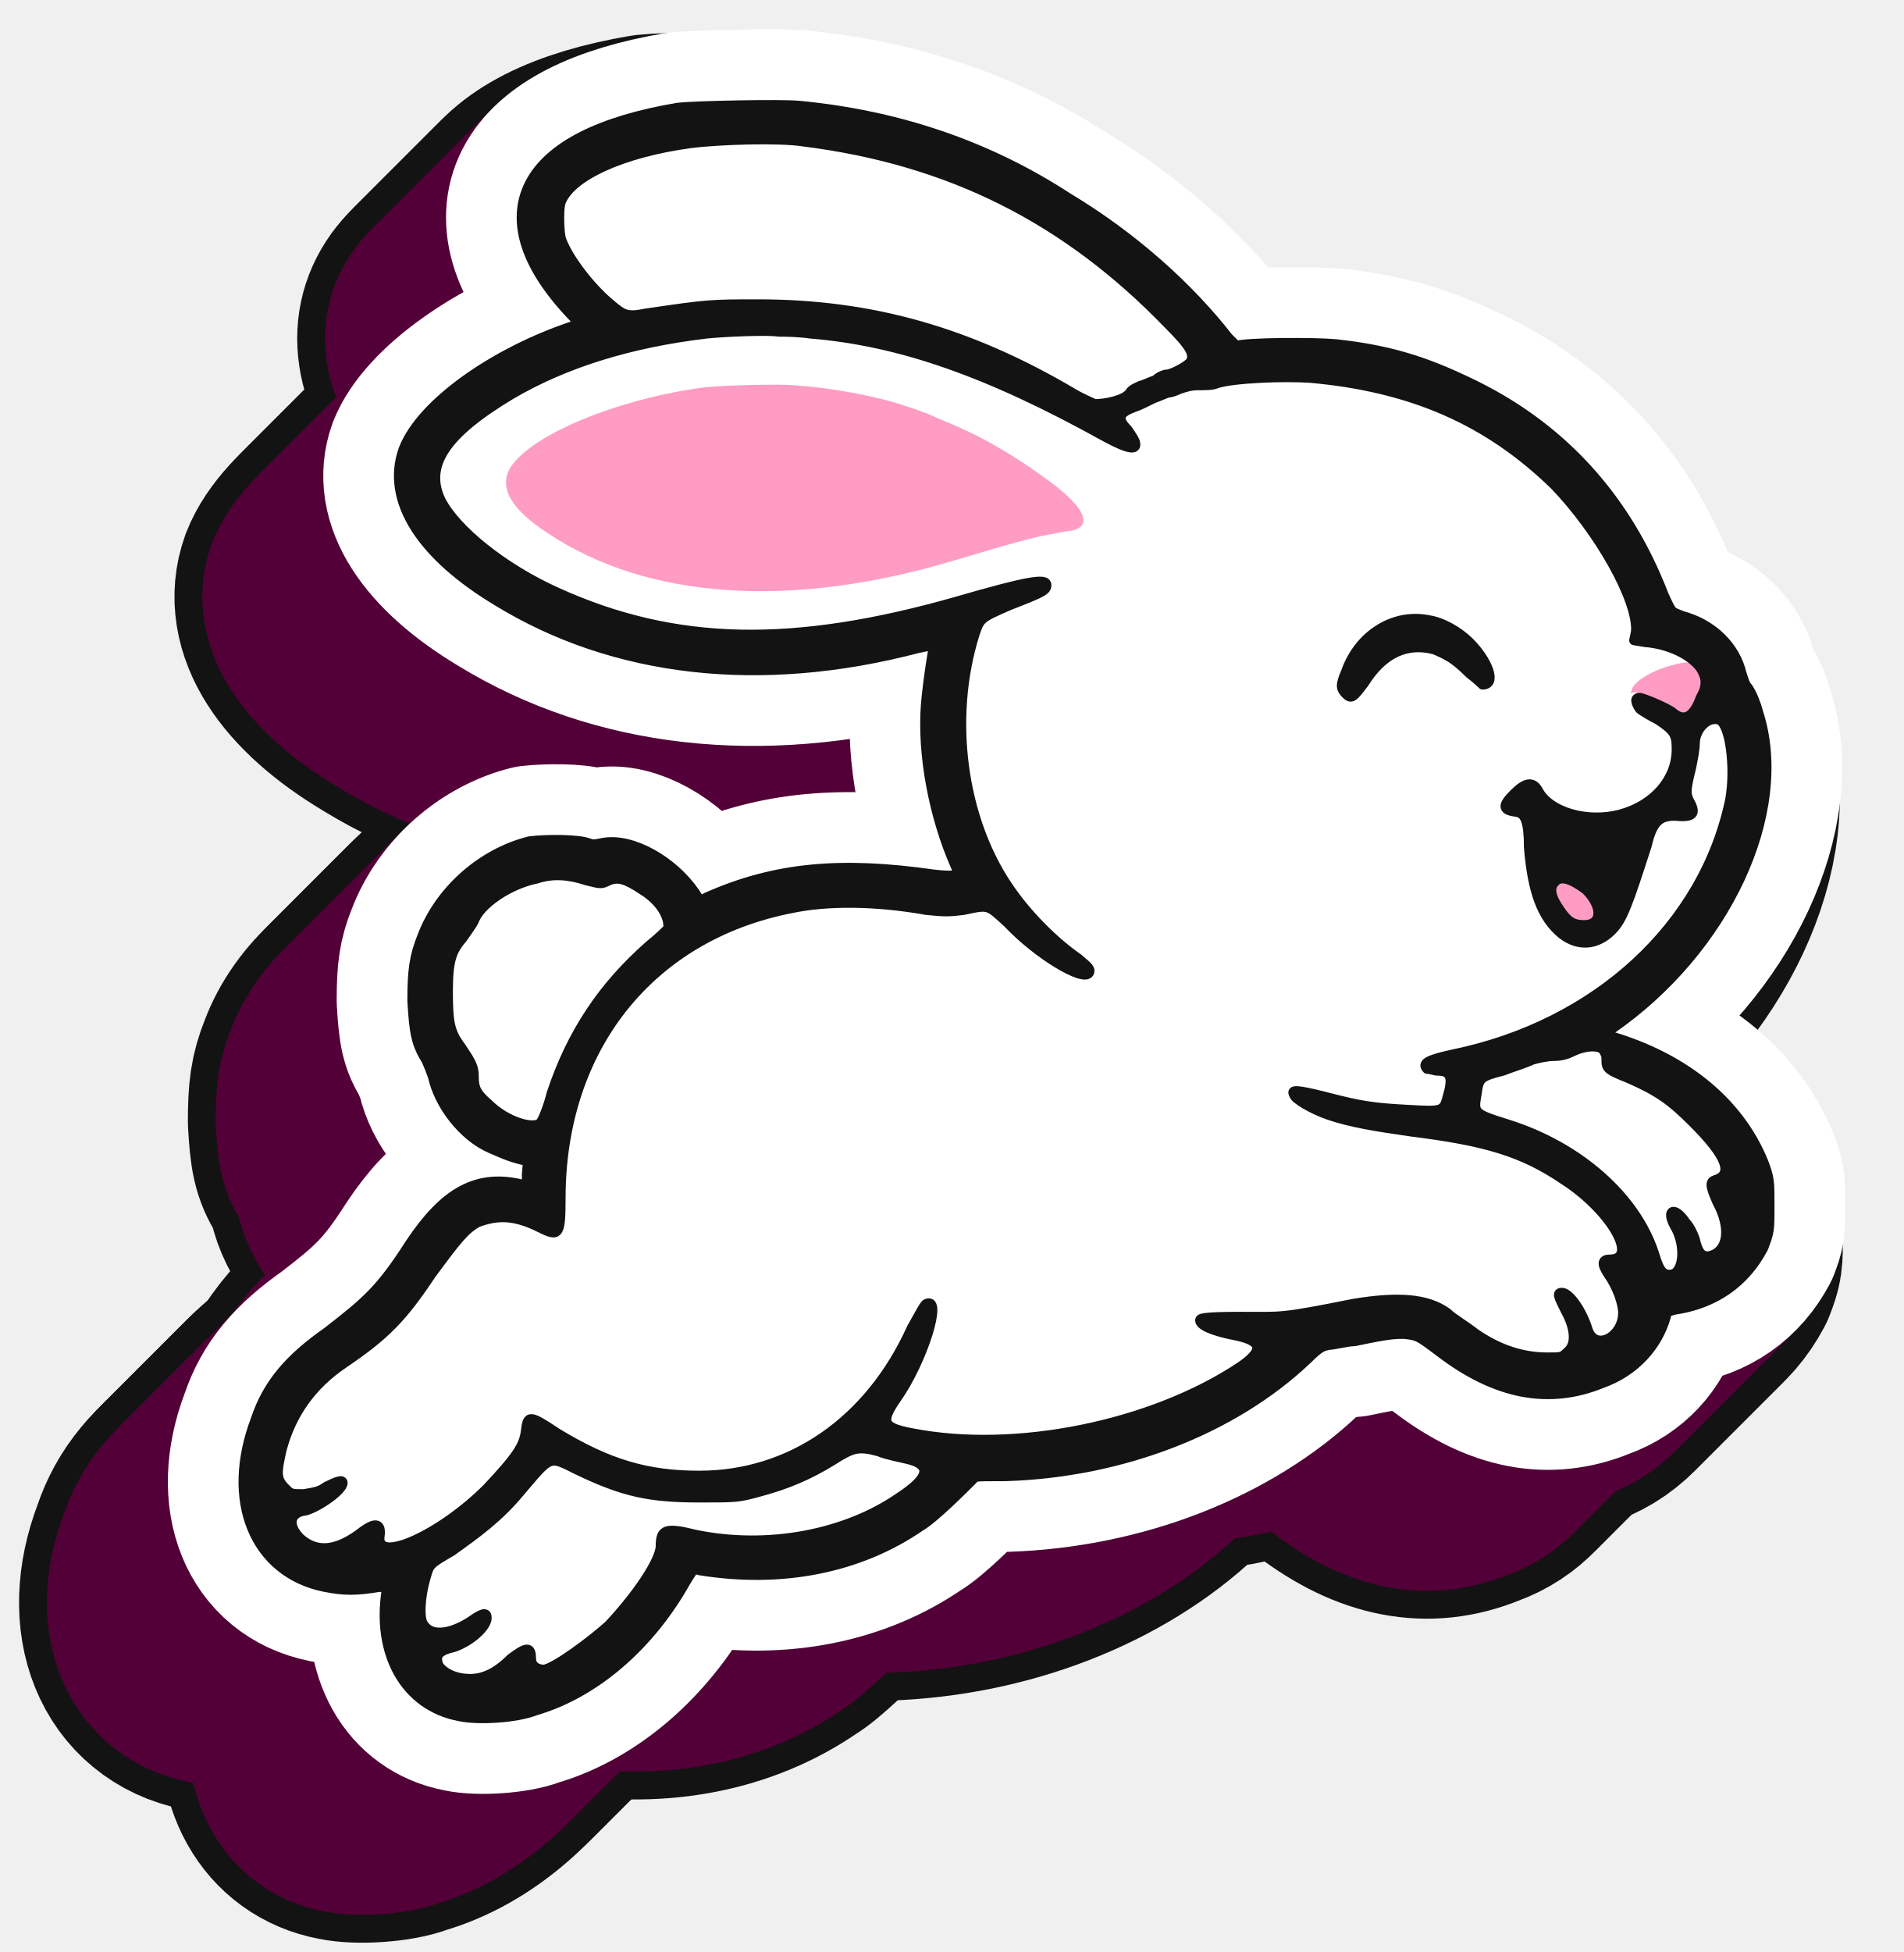
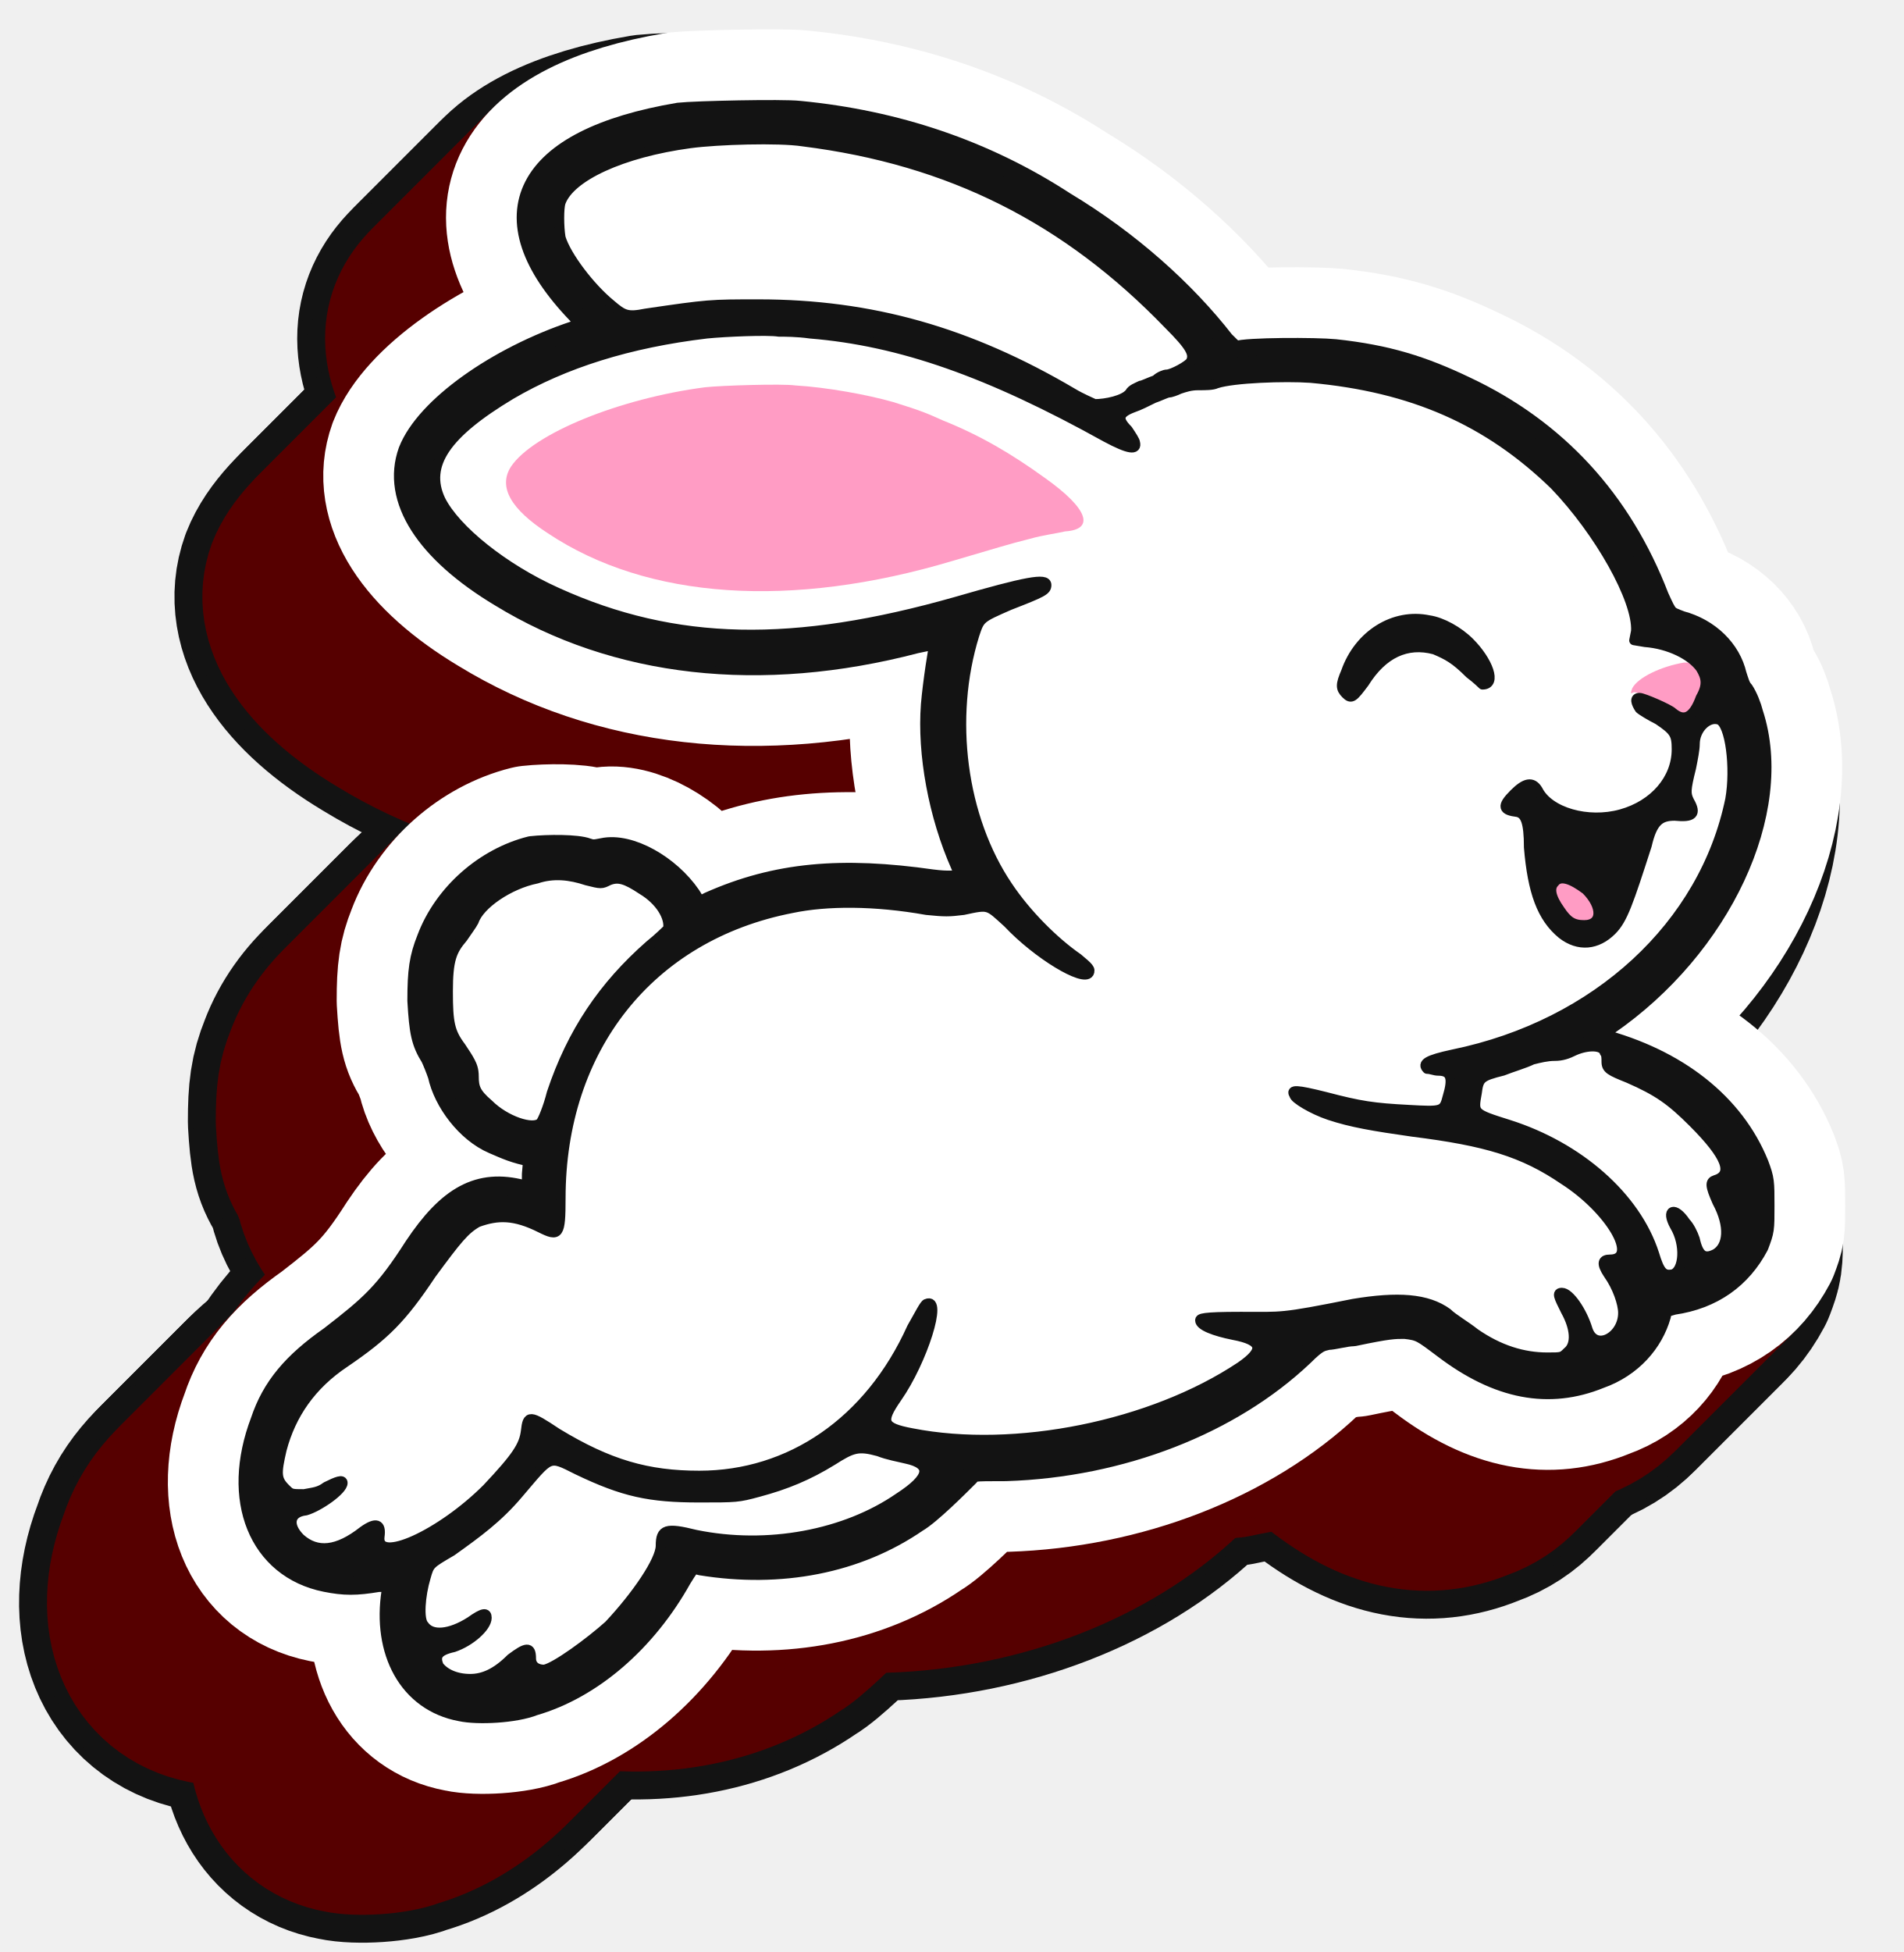
<svg xmlns="http://www.w3.org/2000/svg" width="119" height="122" viewBox="-63 -57 119 122">
  <defs>
    <path id="cut" d="m739 180c-52 5-100 21-143 49c-35 21-65 48-86 75c-5 5-6 6-8 6c-5-2-43-2-53-1c-28 3-47 9-70 20c-49 23-84 61-104 113c-5 11-5 11-13 14c-15 4-26 15-29 28c-1 3-2 7-4 9c-2 3-4 8-5 12c-17 52 17 125 78 167c6 3 10 7 10 7c0 1-3 2-6 3c-42 11-72 35-85 67c-3 8-3 9-3 22c0 13 0 13 3 21c9 17 24 28 45 31c7 2 7 2 8 7c4 14 15 27 32 33c27 11 54 6 83-16c12-9 13-10 22-11c6 0 9 0 28 4c4 0 11 2 14 2c4 1 6 1 14 9c39 37 98 60 160 62c19 0 19 0 21 3c6 6 21 21 28 25c32 22 73 30 116 23c3-1 6-1 6-1c0 0 3 4 6 9c19 34 48 59 79 68c10 4 30 5 39 3c27-5 41-31 36-63c-1-4-1-7-1-8c1 0 5 1 10 1c12 2 18 2 28 0c35-7 50-43 34-85c-6-18-17-31-37-45c-22-17-30-24-46-49c-18-27-34-36-57-30c-3 1-6 1-6 1c-1 0-1-5-1-11c-1-11-1-11 1-11c10-2 14-4 21-7c14-6 26-22 29-36c1-3 3-8 4-10c5-8 6-13 7-30c0-16-1-23-5-33c-9-24-31-43-55-49c-9-1-25-1-30 1c-3 1-4 1-9 0c-14-3-35 9-46 25c-5 8-4 8-12 4c-36-16-71-19-120-12c-8 1-14 1-18-1c-3-1-3-1 1-9c12-27 18-60 16-86c-1-12-4-31-5-35c-2-3 1-3 15 0c84 22 162 13 224-25c40-24 58-52 49-77c-9-23-47-50-89-64c-10-3-10-3-2-12c50-52 29-92-54-106c-9-1-56-2-65-1z" />
    <path id="sil" d="m739 180c-52 5-100 21-143 49c-35 21-65 48-86 75c-5 5-6 6-8 6c-5-2-43-2-53-1c-28 3-47 9-70 20c-49 23-84 61-104 113c-5 11-5 11-13 14c-15 4-26 15-29 28c-1 3-2 7-4 9c-2 3-4 8-5 12c-17 52 17 125 78 167c6 3 10 7 10 7c0 1-3 2-6 3c-42 11-72 35-85 67c-3 8-3 9-3 22c0 13 0 13 3 21c9 17 24 28 45 31c7 2 7 2 8 7c4 14 15 27 32 33c27 11 54 6 83-16c12-9 13-10 22-11c6 0 9 0 28 4c4 0 11 2 14 2c4 1 6 1 14 9c39 37 98 60 160 62c19 0 19 0 21 3c6 6 21 21 28 25c32 22 73 30 116 23c3-1 6-1 6-1c0 0 3 4 6 9c19 34 48 59 79 68c10 4 30 5 39 3c27-5 41-31 36-63c-1-4-1-7-1-8c1 0 5 1 10 1c12 2 18 2 28 0c35-7 50-43 34-85c-6-18-17-31-37-45c-22-17-30-24-46-49c-18-27-34-36-57-30c-3 1-6 1-6 1c-1 0-1-5-1-11c-1-11-1-11 1-11c10-2 14-4 21-7c14-6 26-22 29-36c1-3 3-8 4-10c5-8 6-13 7-30c0-16-1-23-5-33c-9-24-31-43-55-49c-9-1-25-1-30 1c-3 1-4 1-9 0c-14-3-35 9-46 25c-5 8-4 8-12 4c-36-16-71-19-120-12c-8 1-14 1-18-1c-3-1-3-1 1-9c12-27 18-60 16-86c-1-12-4-31-5-35c-2-3 1-3 15 0c84 22 162 13 224-25c40-24 58-52 49-77c-9-23-47-50-89-64c-10-3-10-3-2-12c50-52 29-92-54-106c-9-1-56-2-65-1z" />
  </defs>
  <g transform="scale(-0.1154734 0.1154734) translate(-626 -612)">
    <use href="#cut" x="65.45" y="65.45" fill="#131313" stroke="#131313" stroke-width="120.84" stroke-linejoin="round" />
    <use href="#cut" x="62.73" y="62.73" fill="#131313" stroke="#131313" stroke-width="120.84" stroke-linejoin="round" />
    <use href="#cut" x="60.00" y="60.00" fill="#131313" stroke="#131313" stroke-width="120.84" stroke-linejoin="round" />
    <use href="#cut" x="57.27" y="57.27" fill="#131313" stroke="#131313" stroke-width="120.84" stroke-linejoin="round" />
    <use href="#cut" x="54.54" y="54.54" fill="#131313" stroke="#131313" stroke-width="120.84" stroke-linejoin="round" />
    <use href="#cut" x="51.82" y="51.82" fill="#131313" stroke="#131313" stroke-width="120.84" stroke-linejoin="round" />
    <use href="#cut" x="49.09" y="49.09" fill="#131313" stroke="#131313" stroke-width="120.84" stroke-linejoin="round" />
    <use href="#cut" x="46.36" y="46.36" fill="#131313" stroke="#131313" stroke-width="120.84" stroke-linejoin="round" />
    <use href="#cut" x="43.64" y="43.64" fill="#131313" stroke="#131313" stroke-width="120.84" stroke-linejoin="round" />
    <use href="#cut" x="40.91" y="40.91" fill="#131313" stroke="#131313" stroke-width="120.84" stroke-linejoin="round" />
    <use href="#cut" x="38.18" y="38.18" fill="#131313" stroke="#131313" stroke-width="120.84" stroke-linejoin="round" />
    <use href="#cut" x="35.45" y="35.45" fill="#131313" stroke="#131313" stroke-width="120.84" stroke-linejoin="round" />
    <use href="#cut" x="32.73" y="32.73" fill="#131313" stroke="#131313" stroke-width="120.84" stroke-linejoin="round" />
    <use href="#cut" x="30.00" y="30.00" fill="#131313" stroke="#131313" stroke-width="120.84" stroke-linejoin="round" />
    <use href="#cut" x="27.27" y="27.27" fill="#131313" stroke="#131313" stroke-width="120.84" stroke-linejoin="round" />
    <use href="#cut" x="24.55" y="24.55" fill="#131313" stroke="#131313" stroke-width="120.84" stroke-linejoin="round" />
    <use href="#cut" x="21.82" y="21.82" fill="#131313" stroke="#131313" stroke-width="120.84" stroke-linejoin="round" />
    <use href="#cut" x="19.09" y="19.09" fill="#131313" stroke="#131313" stroke-width="120.84" stroke-linejoin="round" />
    <use href="#cut" x="16.36" y="16.36" fill="#131313" stroke="#131313" stroke-width="120.84" stroke-linejoin="round" />
-     <use href="#cut" x="65.45" y="65.45" fill="#540038" stroke="#540038" stroke-width="90.63" stroke-linejoin="round" />
-     <use href="#cut" x="62.73" y="62.73" fill="#540038" stroke="#540038" stroke-width="90.63" stroke-linejoin="round" />
-     <use href="#cut" x="60.00" y="60.00" fill="#540038" stroke="#540038" stroke-width="90.63" stroke-linejoin="round" />
-     <use href="#cut" x="57.27" y="57.27" fill="#540038" stroke="#540038" stroke-width="90.63" stroke-linejoin="round" />
-     <use href="#cut" x="54.54" y="54.54" fill="#540038" stroke="#540038" stroke-width="90.63" stroke-linejoin="round" />
-     <use href="#cut" x="51.82" y="51.82" fill="#540038" stroke="#540038" stroke-width="90.63" stroke-linejoin="round" />
-     <use href="#cut" x="49.09" y="49.09" fill="#540038" stroke="#540038" stroke-width="90.63" stroke-linejoin="round" />
-     <use href="#cut" x="46.36" y="46.36" fill="#540038" stroke="#540038" stroke-width="90.63" stroke-linejoin="round" />
-     <use href="#cut" x="43.64" y="43.64" fill="#540038" stroke="#540038" stroke-width="90.63" stroke-linejoin="round" />
-     <use href="#cut" x="40.91" y="40.91" fill="#540038" stroke="#540038" stroke-width="90.63" stroke-linejoin="round" />
-     <use href="#cut" x="38.18" y="38.18" fill="#540038" stroke="#540038" stroke-width="90.63" stroke-linejoin="round" />
-     <use href="#cut" x="35.45" y="35.45" fill="#540038" stroke="#540038" stroke-width="90.63" stroke-linejoin="round" />
-     <use href="#cut" x="32.73" y="32.73" fill="#540038" stroke="#540038" stroke-width="90.63" stroke-linejoin="round" />
-     <use href="#cut" x="30.00" y="30.00" fill="#540038" stroke="#540038" stroke-width="90.63" stroke-linejoin="round" />
-     <use href="#cut" x="27.27" y="27.27" fill="#540038" stroke="#540038" stroke-width="90.63" stroke-linejoin="round" />
-     <use href="#cut" x="24.55" y="24.55" fill="#540038" stroke="#540038" stroke-width="90.63" stroke-linejoin="round" />
-     <use href="#cut" x="21.82" y="21.82" fill="#540038" stroke="#540038" stroke-width="90.63" stroke-linejoin="round" />
-     <use href="#cut" x="19.09" y="19.09" fill="#540038" stroke="#540038" stroke-width="90.63" stroke-linejoin="round" />
-     <use href="#cut" x="16.36" y="16.36" fill="#540038" stroke="#540038" stroke-width="90.63" stroke-linejoin="round" />
-     <use href="#cut" x="13.64" y="13.64" fill="#540038" stroke="#540038" stroke-width="90.63" stroke-linejoin="round" />
-     <use href="#cut" x="10.91" y="10.91" fill="#540038" stroke="#540038" stroke-width="90.63" stroke-linejoin="round" />
-     <use href="#cut" x="8.18" y="8.18" fill="#540038" stroke="#540038" stroke-width="90.63" stroke-linejoin="round" />
-     <use href="#cut" x="5.45" y="5.45" fill="#540038" stroke="#540038" stroke-width="90.63" stroke-linejoin="round" />
-     <use href="#cut" x="2.73" y="2.73" fill="#540038" stroke="#540038" stroke-width="90.63" stroke-linejoin="round" />
+     <use href="#cut" x="65.45" y="65.45" fill="#560000" stroke="#560000" stroke-width="90.63" stroke-linejoin="round" />
+     <use href="#cut" x="62.73" y="62.73" fill="#560000" stroke="#560000" stroke-width="90.63" stroke-linejoin="round" />
+     <use href="#cut" x="60.00" y="60.00" fill="#560000" stroke="#560000" stroke-width="90.63" stroke-linejoin="round" />
+     <use href="#cut" x="57.27" y="57.27" fill="#560000" stroke="#560000" stroke-width="90.63" stroke-linejoin="round" />
+     <use href="#cut" x="54.54" y="54.54" fill="#560000" stroke="#560000" stroke-width="90.63" stroke-linejoin="round" />
+     <use href="#cut" x="51.82" y="51.82" fill="#560000" stroke="#560000" stroke-width="90.63" stroke-linejoin="round" />
+     <use href="#cut" x="49.09" y="49.09" fill="#560000" stroke="#560000" stroke-width="90.63" stroke-linejoin="round" />
+     <use href="#cut" x="46.36" y="46.36" fill="#560000" stroke="#560000" stroke-width="90.63" stroke-linejoin="round" />
+     <use href="#cut" x="43.64" y="43.64" fill="#560000" stroke="#560000" stroke-width="90.63" stroke-linejoin="round" />
+     <use href="#cut" x="40.91" y="40.91" fill="#560000" stroke="#560000" stroke-width="90.63" stroke-linejoin="round" />
+     <use href="#cut" x="38.18" y="38.18" fill="#560000" stroke="#560000" stroke-width="90.63" stroke-linejoin="round" />
+     <use href="#cut" x="35.45" y="35.45" fill="#560000" stroke="#560000" stroke-width="90.63" stroke-linejoin="round" />
+     <use href="#cut" x="32.73" y="32.73" fill="#560000" stroke="#560000" stroke-width="90.63" stroke-linejoin="round" />
+     <use href="#cut" x="30.00" y="30.00" fill="#560000" stroke="#560000" stroke-width="90.63" stroke-linejoin="round" />
+     <use href="#cut" x="27.27" y="27.27" fill="#560000" stroke="#560000" stroke-width="90.63" stroke-linejoin="round" />
+     <use href="#cut" x="24.55" y="24.55" fill="#560000" stroke="#560000" stroke-width="90.63" stroke-linejoin="round" />
+     <use href="#cut" x="21.82" y="21.82" fill="#560000" stroke="#560000" stroke-width="90.63" stroke-linejoin="round" />
+     <use href="#cut" x="19.09" y="19.09" fill="#560000" stroke="#560000" stroke-width="90.63" stroke-linejoin="round" />
+     <use href="#cut" x="16.36" y="16.36" fill="#560000" stroke="#560000" stroke-width="90.63" stroke-linejoin="round" />
+     <use href="#cut" x="13.64" y="13.64" fill="#560000" stroke="#560000" stroke-width="90.63" stroke-linejoin="round" />
+     <use href="#cut" x="10.91" y="10.91" fill="#560000" stroke="#560000" stroke-width="90.63" stroke-linejoin="round" />
+     <use href="#cut" x="8.18" y="8.18" fill="#560000" stroke="#560000" stroke-width="90.63" stroke-linejoin="round" />
+     <use href="#cut" x="5.45" y="5.45" fill="#560000" stroke="#560000" stroke-width="90.63" stroke-linejoin="round" />
+     <use href="#cut" x="2.73" y="2.73" fill="#560000" stroke="#560000" stroke-width="90.63" stroke-linejoin="round" />
    <use href="#cut" fill="#ffffff" stroke="#ffffff" stroke-width="90.63" stroke-linejoin="round" />
    <use href="#sil" fill="#131313" stroke="#131313" stroke-width="14.10" stroke-linejoin="round" />
    <path d="m739 180c-52 5-100 21-143 49c-35 21-65 48-86 75c-5 5-6 6-8 6c-5-2-43-2-53-1c-28 3-47 9-70 20c-49 23-84 61-104 113c-5 11-5 11-13 14c-15 4-26 15-29 28c-1 3-2 7-4 9c-2 3-4 8-5 12c-17 52 17 125 78 167c6 3 10 7 10 7c0 1-3 2-6 3c-42 11-72 35-85 67c-3 8-3 9-3 22c0 13 0 13 3 21c9 17 24 28 45 31c7 2 7 2 8 7c4 14 15 27 32 33c27 11 54 6 83-16c12-9 13-10 22-11c6 0 9 0 28 4c4 0 11 2 14 2c4 1 6 1 14 9c39 37 98 60 160 62c19 0 19 0 21 3c6 6 21 21 28 25c32 22 73 30 116 23c3-1 6-1 6-1c0 0 3 4 6 9c19 34 48 59 79 68c10 4 30 5 39 3c27-5 41-31 36-63c-1-4-1-7-1-8c1 0 5 1 10 1c12 2 18 2 28 0c35-7 50-43 34-85c-6-18-17-31-37-45c-22-17-30-24-46-49c-18-27-34-36-57-30c-3 1-6 1-6 1c-1 0-1-5-1-11c-1-11-1-11 1-11c10-2 14-4 21-7c14-6 26-22 29-36c1-3 3-8 4-10c5-8 6-13 7-30c0-16-1-23-5-33c-9-24-31-43-55-49c-9-1-25-1-30 1c-3 1-4 1-9 0c-14-3-35 9-46 25c-5 8-4 8-12 4c-36-16-71-19-120-12c-8 1-14 1-18-1c-3-1-3-1 1-9c12-27 18-60 16-86c-1-12-4-31-5-35c-2-3 1-3 15 0c84 22 162 13 224-25c40-24 58-52 49-77c-9-23-47-50-89-64c-10-3-10-3-2-12c50-52 29-92-54-106c-9-1-56-2-65-1z" fill="#ffffff" />
    <path d="m741 327c-17 1-39 5-53 9c-16 5-18 6-27 10c-20 8-37 18-55 31c-24 17-27 28-11 29c4 1 12 2 19 4c12 3 18 5 42 12c87 26 165 21 219-15c20-13 27-25 20-36c-12-18-59-37-105-43c-9-1-42-2-49-1zm-489 152c-4 4-4 11 1 21c3 7 4 7 7 7c2 0 3 0 3-1c0-2 6-6 8-7c1 0 5-1 8-3c4-2 7-3 8-3c2 1 2 1 1-2c-3-6-16-12-28-14c-4 0-5 0-8 2zm76 114c-9 3-18 10-21 17c-2 4-2 4 0 7c7 7 20-2 24-17c3-8 3-9-3-7z" fill="#ff9cc4" />
    <path d="m739 180c-46 5-79 15-118 35c-42 21-85 55-111 89c-5 5-6 6-8 5c-6-1-45-1-56 0c-26 4-46 9-67 20c-49 23-85 63-105 113c-4 11-4 11-11 13c-16 5-27 16-30 30c-1 3-2 5-2 6c-2 1-7 12-9 20c-2 7-2 11-2 23c0 51 33 105 85 139c4 3 7 6 7 6c0 1-3 2-7 3c-28 8-44 17-60 33c-36 34-38 77-5 99c8 5 16 8 26 9c7 2 7 2 9 7c4 18 20 31 43 37c22 6 46-1 71-20c12-9 13-10 22-11c6 0 9 0 28 4c4 0 11 1 14 2c4 1 6 1 15 10c38 36 98 59 159 61c19 0 19 0 21 3c32 39 87 57 144 48c3-1 6-1 6-1c1 0 2 2 3 5c8 14 24 35 37 47c26 22 61 34 86 27c26-6 39-31 34-62c-1-4-1-7-1-8c1 0 5 1 10 1c51 9 81-29 64-80c-7-21-18-35-39-50c-22-16-29-24-45-48c-14-20-25-29-39-32c-7-1-8-1-23 2c-3 0-3 0-3-8c0-4 0-9-1-11c0-2 0-3 2-3c1-1 5-1 8-2c19-4 37-21 42-40c1-4 3-10 4-12c7-10 9-35 6-51c-7-28-31-53-59-59c-8-2-24-2-29 0c-4 1-6 1-10 0c-14-3-35 9-46 25c-5 8-4 8-12 4c-36-16-71-19-120-12c-8 1-14 1-18-1c-3-1-3-1 1-10c12-26 18-59 16-85c-1-12-4-31-5-35c-2-3 1-3 15 0c77 20 147 15 206-15c59-30 83-68 61-98c-16-21-49-42-83-53c-10-3-10-3-1-13c49-51 28-91-55-105c-9-1-57-2-65-1zm59 16c37 5 65 18 70 32c1 3 1 13 0 19c-3 10-16 27-27 36c-7 6-9 7-19 5c-34-5-35-5-61-5c-61 0-114 15-170 48c-5 3-10 5-12 6c-6 0-16-2-19-6c-1-2-4-3-6-4c-1 0-5-2-8-3c-2-2-5-3-6-3c-3 0-12-5-13-7c-2-4 0-8 12-20c55-57 118-89 198-99c13-2 46-1 61 1zm-9 103c42 5 77 16 106 33c35 21 47 38 38 57c-8 16-34 37-63 50c-64 29-128 30-216 5c-38-11-49-13-49-9c0 3 2 4 20 11c16 7 16 7 19 16c14 45 7 99-18 136c-10 15-25 30-38 39c-6 5-7 6-6 8c3 5 28-10 44-27c11-10 10-10 24-7c8 1 10 1 20 0c28-5 54-5 73-1c77 15 125 76 125 157c0 20 1 21 11 16c14-7 23-7 34-3c7 4 11 9 25 28c16 24 25 33 47 48c18 12 29 28 34 47c3 13 3 16-2 21c-3 3-3 3-10 3c-5-1-8-1-12-4c-6-3-9-4-9-2c0 4 13 13 20 15c9 1 10 8 3 15c-9 8-20 7-34-4c-7-5-10-4-9 3c2 15-33-1-58-26c-16-17-20-23-21-31c-1-9-2-9-17 1c-28 17-49 23-77 23c-49 0-92-29-115-80c-4-7-7-13-8-13c-9-4 2 31 16 51c9 13 8 16-8 19c-56 11-130-4-178-36c-13-9-12-14 4-17c10-2 18-5 18-8c0-1-1-2-22-2c-23 0-21 1-61-7c-24-4-40-3-51 5c-3 3-10 7-15 11c-13 9-26 13-39 13c-8 0-8 0-11-3c-5-4-4-13 1-22c4-8 5-10 2-10c-4 0-11 10-14 20c-4 12-19 4-19-9c0-5 3-14 8-21c4-6 3-8-1-8c-16 0 0-27 25-43c22-15 42-21 82-26c21-3 33-5 45-9c9-3 19-9 19-11c2-3-1-3-17 1c-19 5-26 6-45 7c-18 1-19 1-21-7c-3-10-2-14 5-14c2 0 4-1 6-1c3-3 0-5-14-8c-78-16-136-70-150-138c-3-17 0-41 6-43c6-2 13 5 13 13c0 3 1 8 2 13c3 12 3 14 1 18c-4 7-2 9 8 8c8 0 12 3 15 16c10 31 13 40 19 46c8 8 18 9 27 2c11-9 16-23 18-47c0-14 2-18 6-19c8-1 9-3 2-10c-6-6-10-7-13-2c-6 12-27 18-45 13c-18-5-30-19-30-35c0-8 1-10 10-16c4-2 9-5 10-6c2-3 3-6 0-6c-2 0-16 6-18 8c-6 5-11 3-15-8c-4-7-3-11 0-16c5-7 17-13 30-14l6-1l-1-5c-1-17 20-54 44-79c36-35 77-53 132-58c14-1 42 0 51 3c2 1 6 1 10 1c4 0 7 1 10 2c2 1 5 2 6 2c1 0 5 2 8 3c4 2 8 4 11 5c8 3 9 6 3 12c-2 3-4 6-4 7c-1 4 3 4 16-3c63-35 111-52 160-56c7-1 14-1 17-1c6-1 29 0 39 1zm92 295c15 3 31 14 34 23c1 2 4 6 6 9c6 7 8 12 8 29c0 17-1 22-7 30c-2 3-4 6-5 8c-1 2-2 4-2 8c0 6-1 9-8 15c-9 9-24 14-28 10c-1-1-4-8-6-16c-11-33-28-58-53-80c-5-4-9-8-10-9c-1-6 4-15 14-21c9-6 13-7 18-5c4 2 4 2 12 0c9-3 18-4 27-1zm-551 2c3 3 2 8-3 15c-4 6-7 8-13 8c-10 0-10-10-1-19c8-6 14-8 17-4zm-11 91c4 2 7 3 11 3c4 0 8 1 12 2c4 2 11 4 16 6c12 3 13 4 14 12c2 11 2 11-17 17c-38 12-69 39-79 70c-3 10-5 12-10 11c-6-2-7-16-1-26c5-9 0-11-6-2c-2 2-4 6-5 9c-2 9-5 11-11 8c-7-4-8-15-1-28c4-9 4-11 1-12c-10-3-6-13 12-31c12-12 19-17 35-24c10-4 12-5 12-9c0-2 0-4 1-5c1-4 9-4 16-1zm402 222c13 8 25 13 40 17c11 3 12 3 32 3c27 0 41-3 66-15c16-8 14-8 32 13c11 13 22 21 36 31c12 7 12 7 14 14c3 10 4 23 1 26c-4 6-14 5-25-2c-7-5-9-5-9-2c0 5 9 13 18 16c9 2 10 5 8 10c-3 4-9 7-17 7c-7 0-14-3-22-11c-8-6-11-7-11 0c0 4-3 6-7 6c-6-1-25-15-35-24c-15-16-28-35-28-43c0-9-3-10-19-6c-39 8-81 0-110-20c-17-11-18-18-4-21c4-1 10-2 15-4c11-3 14-2 25 5zm-323-455c-7 1-16 6-22 12c-10 10-15 23-7 23c0 0 3-3 7-6c8-8 12-10 19-13c15-4 28 2 38 18c6 8 7 9 10 6c3-3 3-5 0-12c-7-20-26-32-45-28z" fill="#131313" stroke="#131313" stroke-width="5.196" stroke-linejoin="round" />
  </g>
</svg>
